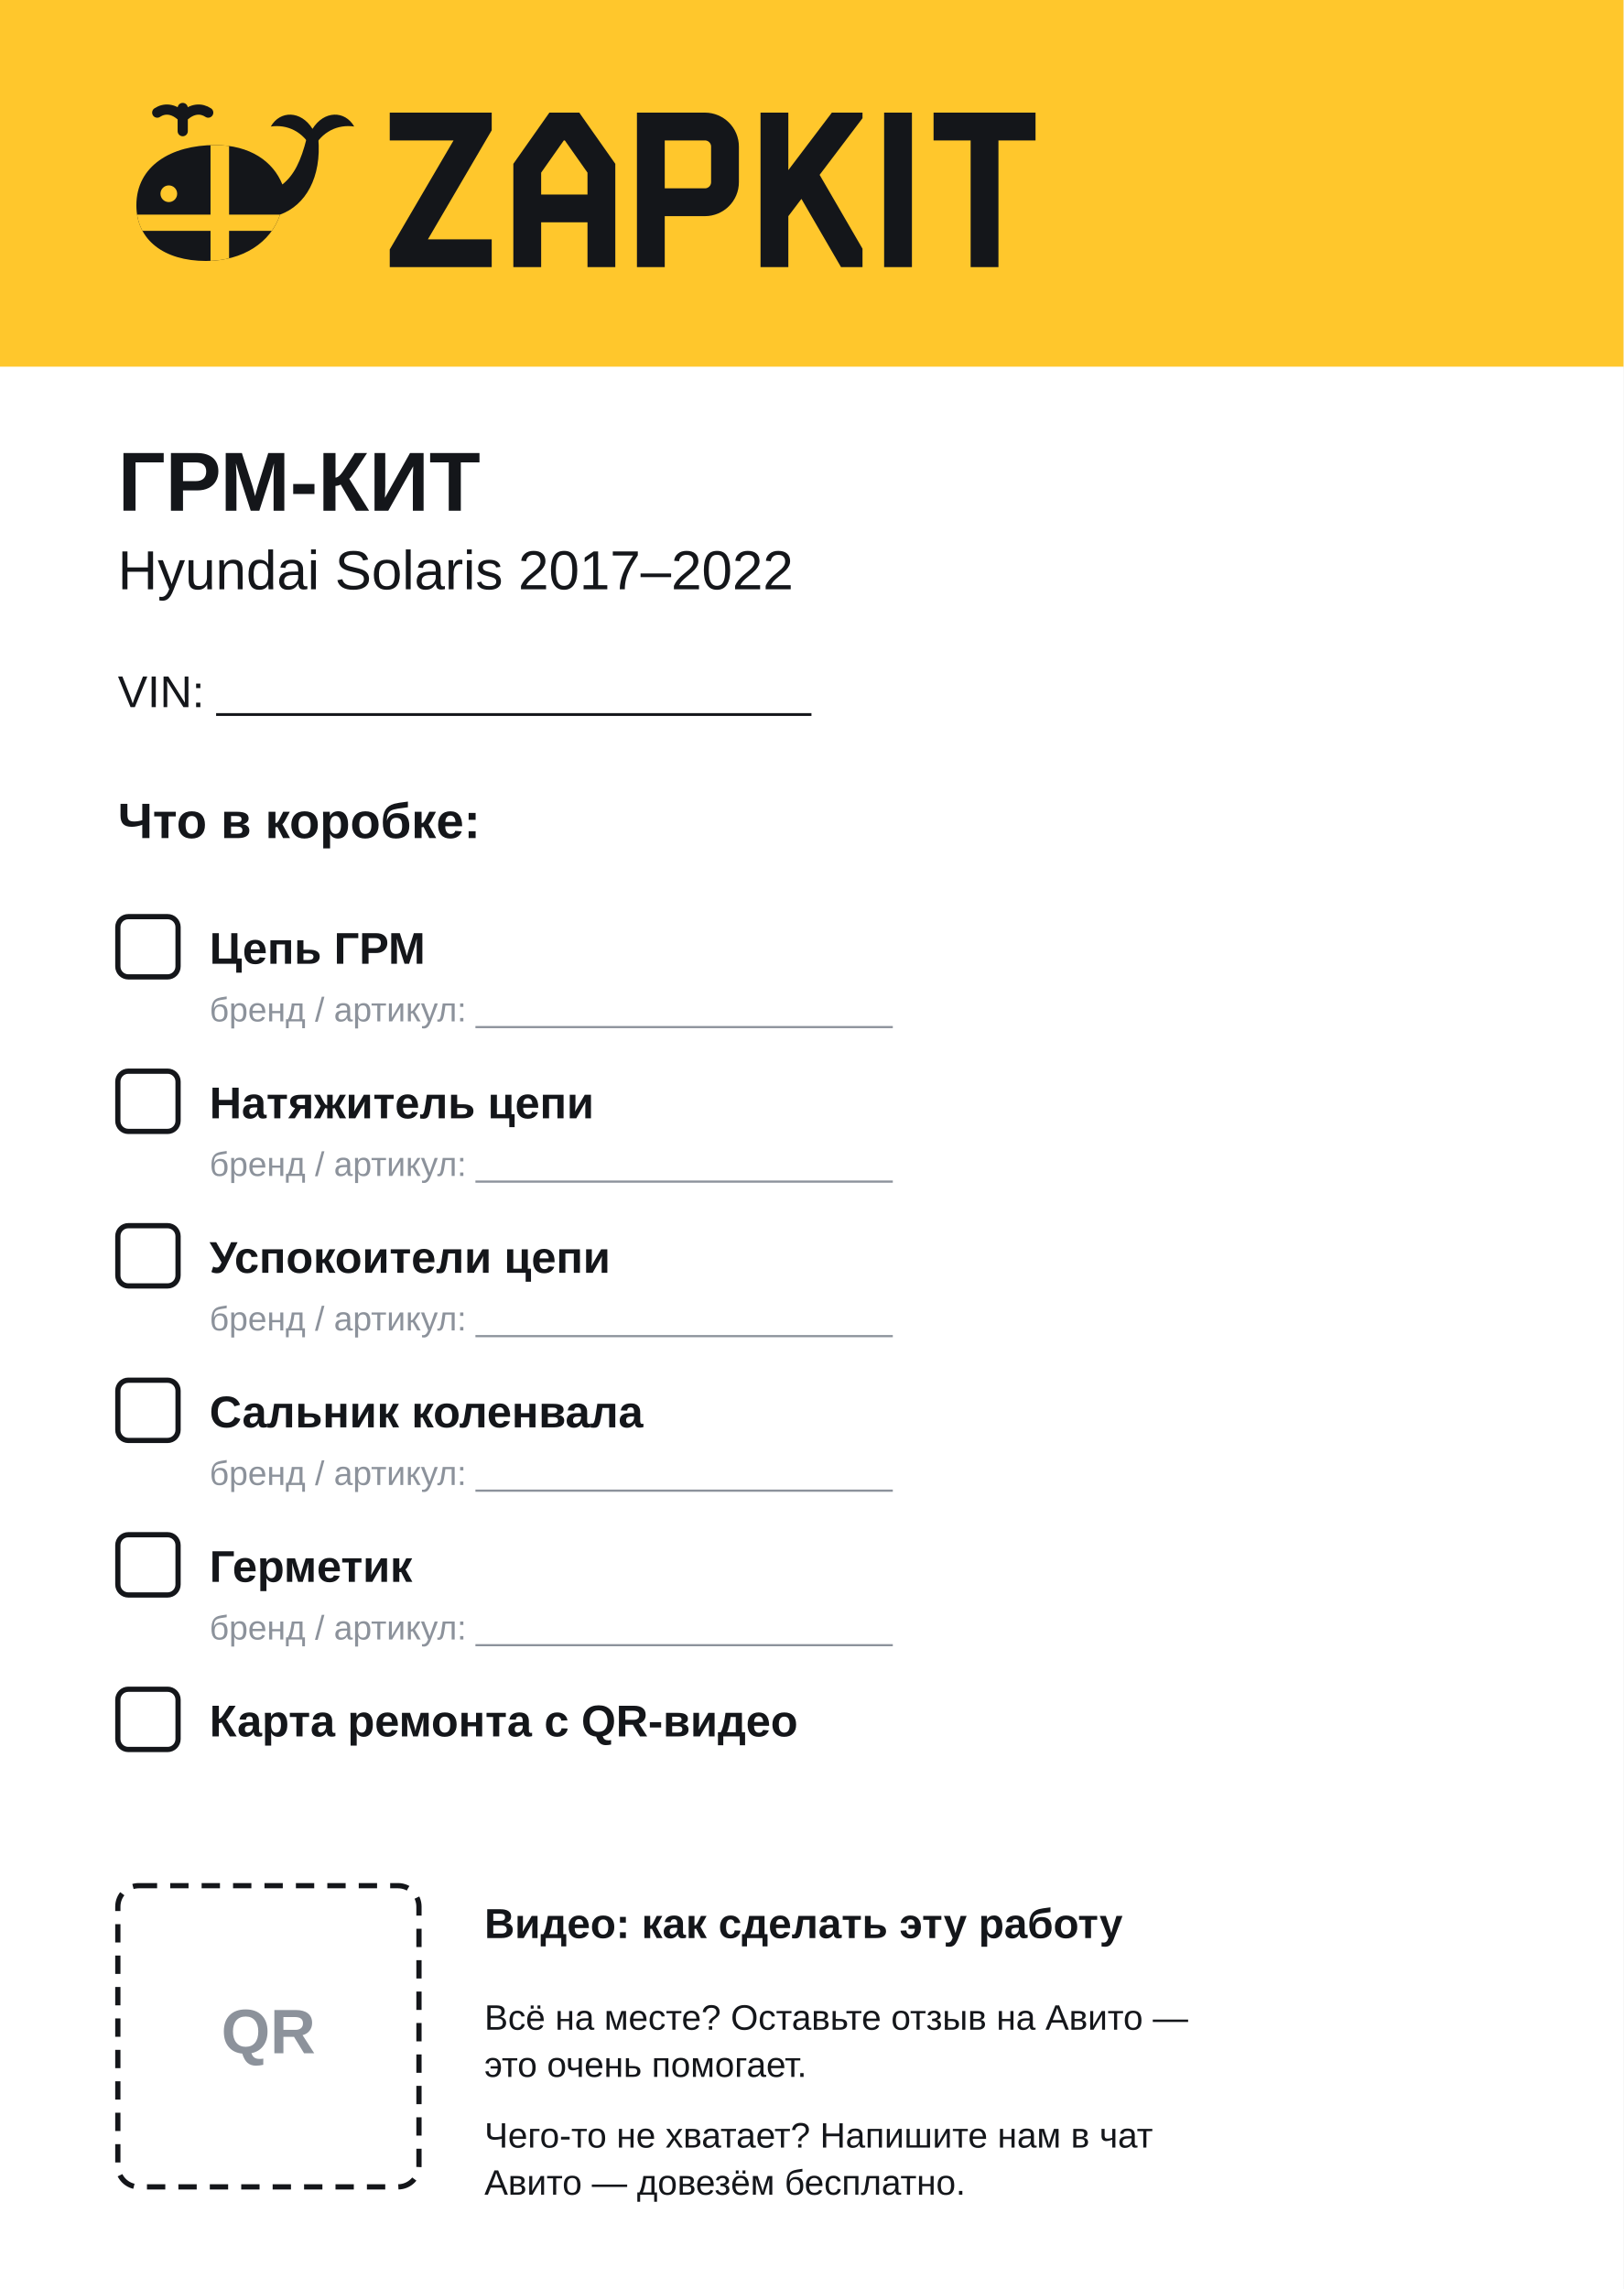
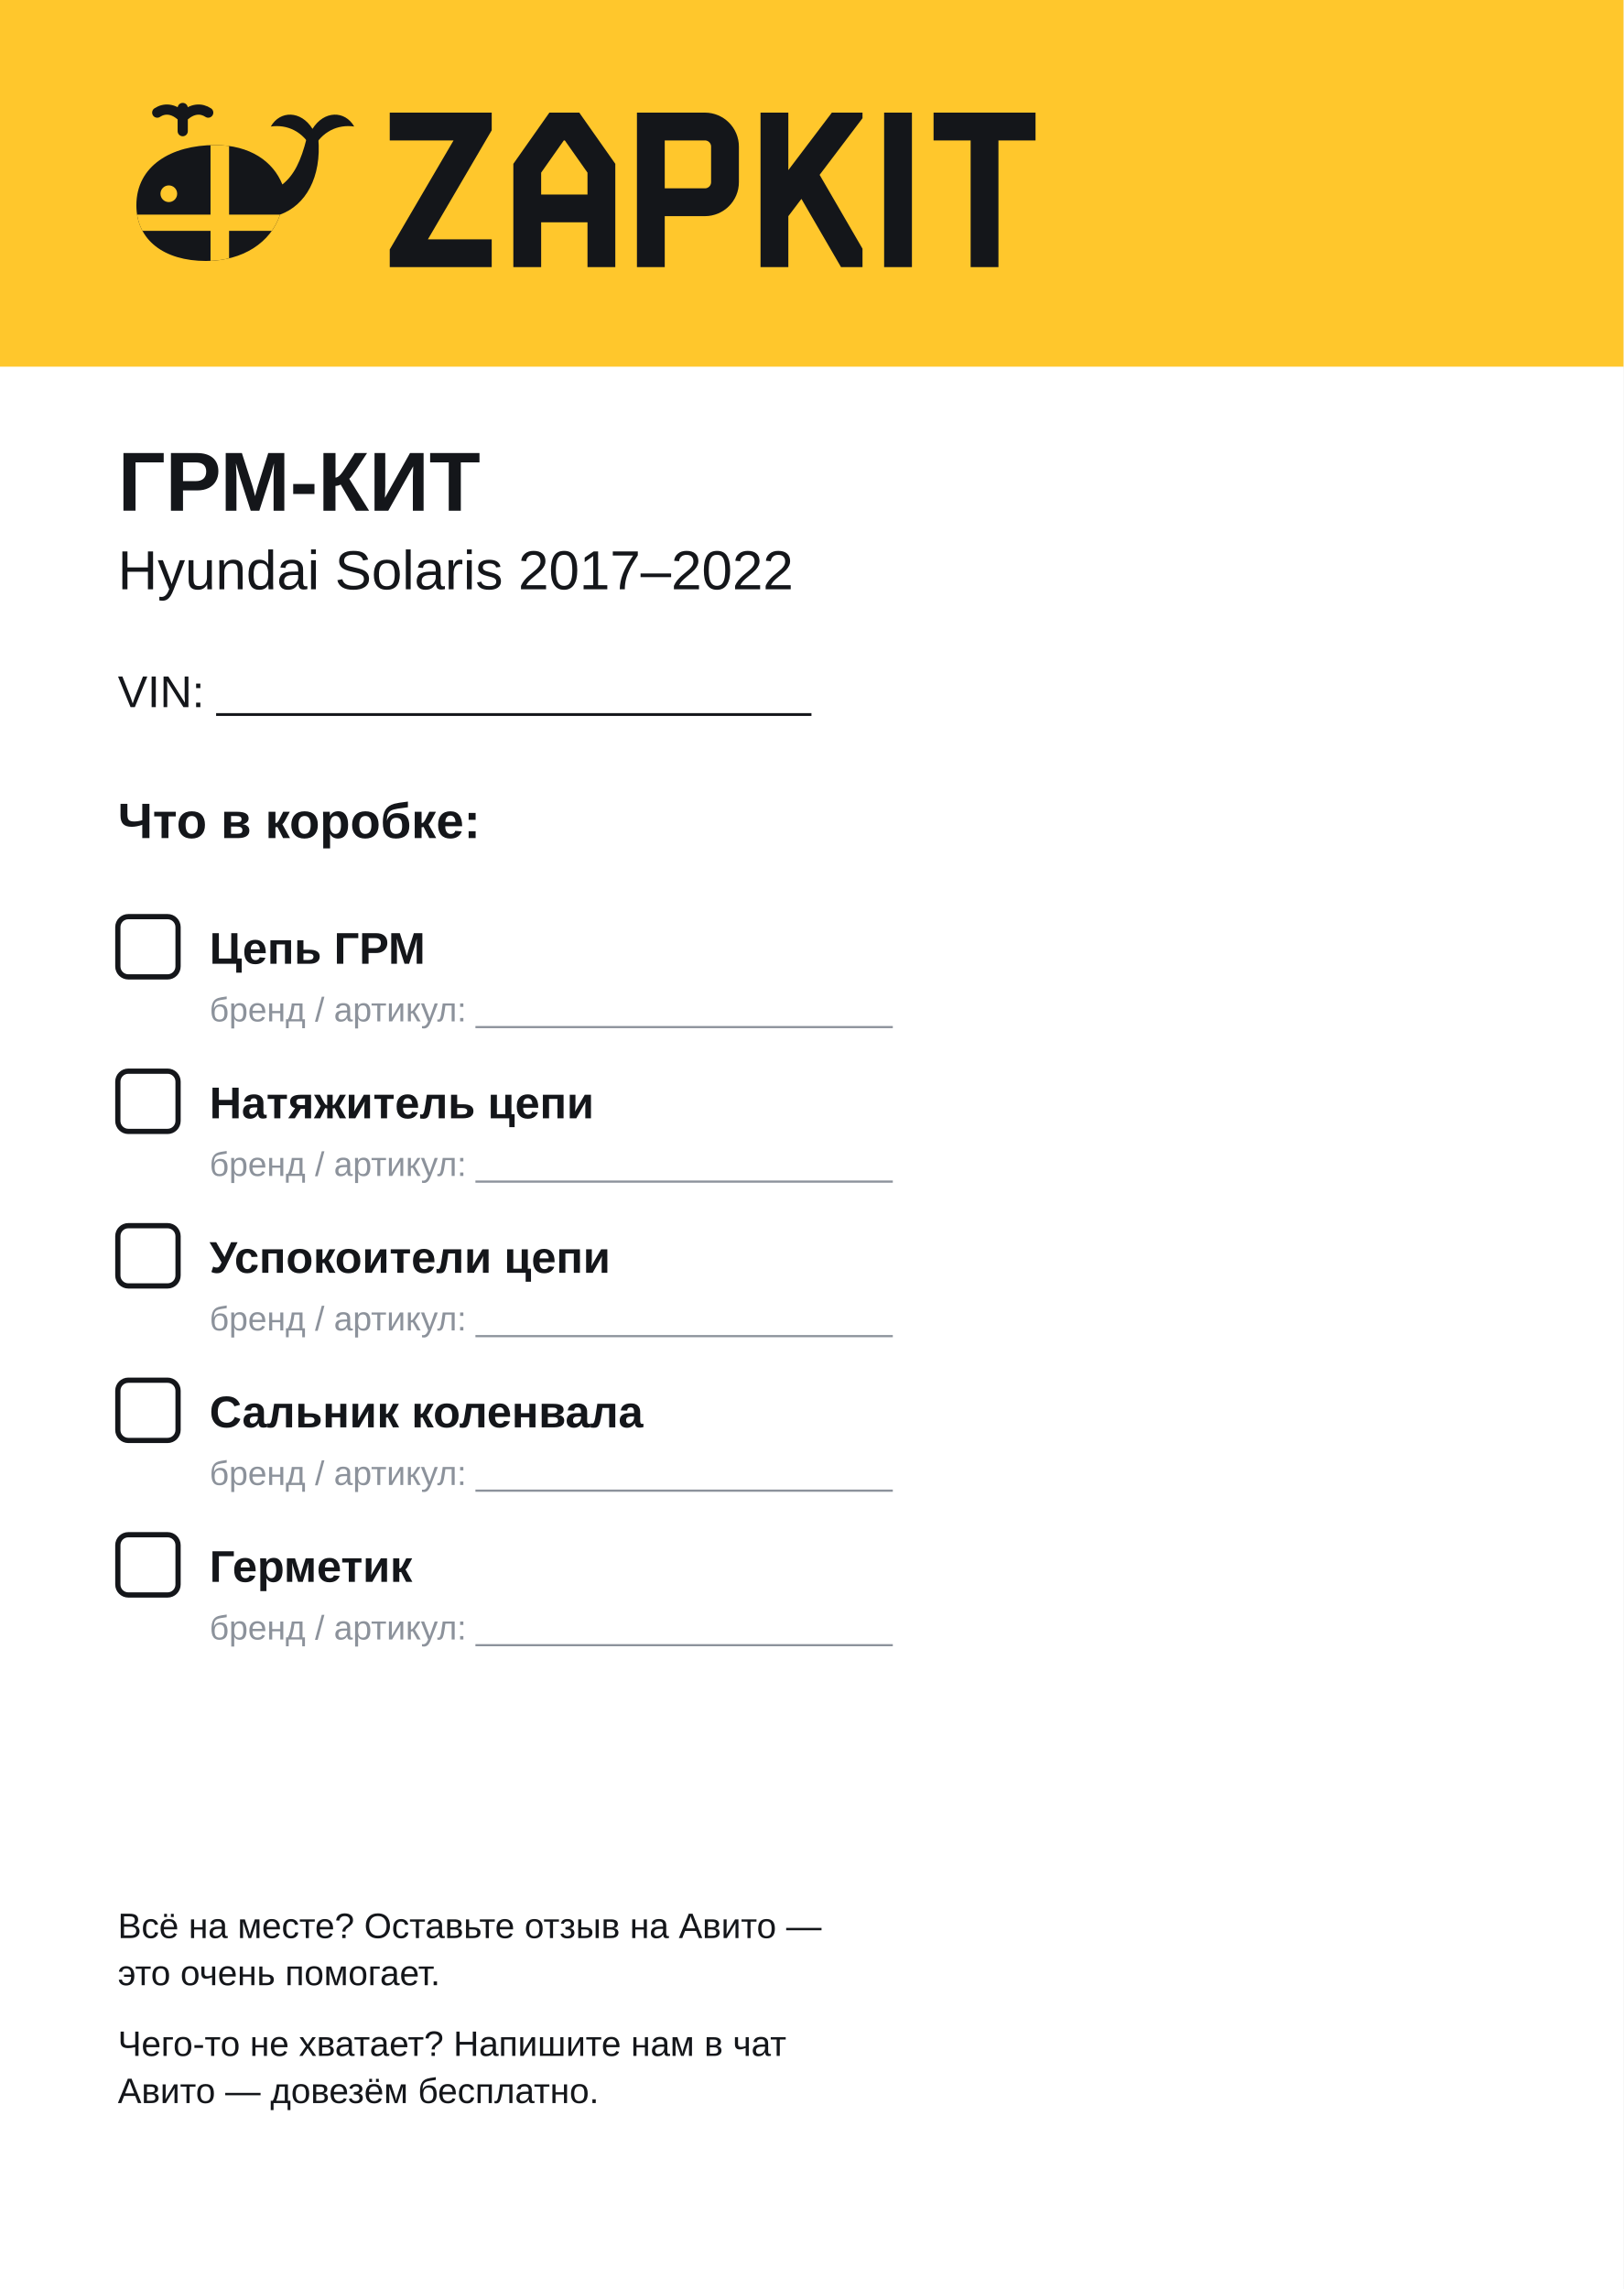
<svg xmlns="http://www.w3.org/2000/svg" viewBox="0 0 1240 1748" width="1240" height="1748" role="img" aria-label="ZAPKIT — карта ремонта: ГРМ-КИТ Hyundai Solaris 2017–2022">
  <rect width="1240" height="1748" fill="#FFFFFF" />
  <rect width="1240" height="280" fill="#FFC72C" />
  <g transform="translate(90 86) scale(1.18)">
    <g transform="translate(0 -30) scale(1.5)">
      <defs>
        <clipPath id="wb-r15">
          <path d="M8,60 C8,43 23,34 42,34 C57,34 67,41 71,51 C76,47 79,41 81.5,31 L86.5,31 C88,48 81,60 70,64 C66,76 54,84 38,84 C20,84 8,75 8,60 Z" />
        </clipPath>
      </defs>
      <path fill="#14161A" d="M8,60 C8,43 23,34 42,34 C57,34 67,41 71,51 C76,47 79,41 81.5,31 L86.5,31 C88,48 81,60 70,64 C66,76 54,84 38,84 C20,84 8,75 8,60 Z" />
      <path fill="#14161A" d="M84,36 C80,28 73,25 66,26 C70,19 79,19 84,27 C89,19 98,19 102,26 C95,25 88,28 84,36 Z" />
      <g clip-path="url(#wb-r15)" fill="#FFC72C">
        <rect x="40" y="30" width="8" height="60" />
        <rect x="0" y="64" width="90" height="7" />
      </g>
      <circle cx="22" cy="55" r="3.6" fill="#FFC72C" />
      <path d="M28,28 V18 M28,22 C24,18 20,18 17,20 M28,22 C32,18 36,18 39,20" fill="none" stroke="#14161A" stroke-width="4.4" stroke-linecap="round" />
    </g>
    <g transform="translate(176 0)">
      <defs>
        <clipPath id="c66-r15">
          <rect width="66" height="100" />
        </clipPath>
        <clipPath id="c18-r15">
          <rect width="18" height="100" />
        </clipPath>
      </defs>
      <g transform="translate(0 0)">
        <path clip-path="url(#c66-r15)" d="M0,9 H57 L9,91 H66" fill="none" stroke="#14161A" stroke-width="18" stroke-linejoin="miter" stroke-miterlimit="10" />
      </g>
      <g transform="translate(80 0)">
        <path clip-path="url(#c66-r15)" d="M9,100 V36 L28,9 H38 L57,36 V100 M9,62 H57" fill="none" stroke="#14161A" stroke-width="18" stroke-linejoin="miter" stroke-miterlimit="10" />
      </g>
      <g transform="translate(160 0)">
        <path clip-path="url(#c66-r15)" d="M9,100 V9 H44 A13,13 0 0 1 57,22 V45 A13,13 0 0 1 44,58 H9" fill="none" stroke="#14161A" stroke-width="18" stroke-linejoin="miter" stroke-miterlimit="10" />
      </g>
      <g transform="translate(240 0)">
        <path clip-path="url(#c66-r15)" d="M9,0 V100 M9,64 L62,-6 M30,44 L66,106" fill="none" stroke="#14161A" stroke-width="18" stroke-linejoin="miter" stroke-miterlimit="10" />
      </g>
      <g transform="translate(320 0)">
        <path clip-path="url(#c18-r15)" d="M9,0 V100" fill="none" stroke="#14161A" stroke-width="18" stroke-linejoin="miter" stroke-miterlimit="10" />
      </g>
      <g transform="translate(352 0)">
        <path clip-path="url(#c66-r15)" d="M0,9 H66 M33,9 V100" fill="none" stroke="#14161A" stroke-width="18" stroke-linejoin="miter" stroke-miterlimit="10" />
      </g>
    </g>
  </g>
  <text x="90" y="390" font-family="'Liberation Sans', Arial, Helvetica, sans-serif" font-size="64" font-weight="700" fill="#14161A" text-anchor="start">ГРМ-КИТ</text>
  <text x="90" y="450" font-family="'Liberation Sans', Arial, Helvetica, sans-serif" font-size="42" font-weight="400" fill="#14161A" text-anchor="start">Hyundai Solaris 2017–2022</text>
  <text x="90" y="540" font-family="'Liberation Sans', Arial, Helvetica, sans-serif" font-size="34" font-weight="400" fill="#14161A" text-anchor="start">VIN: ________________________</text>
  <text x="90" y="640" font-family="'Liberation Sans', Arial, Helvetica, sans-serif" font-size="38" font-weight="700" fill="#14161A" text-anchor="start">Что в коробке:</text>
  <rect x="90" y="700" width="46" height="46" rx="8" fill="none" stroke="#14161A" stroke-width="4" />
  <text x="160" y="736" font-family="'Liberation Sans', Arial, Helvetica, sans-serif" font-size="34" font-weight="700" fill="#14161A" text-anchor="start">Цепь ГРМ</text>
  <text x="160" y="780" font-family="'Liberation Sans', Arial, Helvetica, sans-serif" font-size="26" font-weight="400" fill="#8C929B" text-anchor="start">бренд / артикул: ______________________</text>
  <rect x="90" y="818" width="46" height="46" rx="8" fill="none" stroke="#14161A" stroke-width="4" />
  <text x="160" y="854" font-family="'Liberation Sans', Arial, Helvetica, sans-serif" font-size="34" font-weight="700" fill="#14161A" text-anchor="start">Натяжитель цепи</text>
  <text x="160" y="898" font-family="'Liberation Sans', Arial, Helvetica, sans-serif" font-size="26" font-weight="400" fill="#8C929B" text-anchor="start">бренд / артикул: ______________________</text>
  <rect x="90" y="936" width="46" height="46" rx="8" fill="none" stroke="#14161A" stroke-width="4" />
  <text x="160" y="972" font-family="'Liberation Sans', Arial, Helvetica, sans-serif" font-size="34" font-weight="700" fill="#14161A" text-anchor="start">Успокоители цепи</text>
  <text x="160" y="1016" font-family="'Liberation Sans', Arial, Helvetica, sans-serif" font-size="26" font-weight="400" fill="#8C929B" text-anchor="start">бренд / артикул: ______________________</text>
  <rect x="90" y="1054" width="46" height="46" rx="8" fill="none" stroke="#14161A" stroke-width="4" />
  <text x="160" y="1090" font-family="'Liberation Sans', Arial, Helvetica, sans-serif" font-size="34" font-weight="700" fill="#14161A" text-anchor="start">Сальник коленвала</text>
  <text x="160" y="1134" font-family="'Liberation Sans', Arial, Helvetica, sans-serif" font-size="26" font-weight="400" fill="#8C929B" text-anchor="start">бренд / артикул: ______________________</text>
  <rect x="90" y="1172" width="46" height="46" rx="8" fill="none" stroke="#14161A" stroke-width="4" />
  <text x="160" y="1208" font-family="'Liberation Sans', Arial, Helvetica, sans-serif" font-size="34" font-weight="700" fill="#14161A" text-anchor="start">Герметик</text>
  <text x="160" y="1252" font-family="'Liberation Sans', Arial, Helvetica, sans-serif" font-size="26" font-weight="400" fill="#8C929B" text-anchor="start">бренд / артикул: ______________________</text>
-   <rect x="90" y="1290" width="46" height="46" rx="8" fill="none" stroke="#14161A" stroke-width="4" />
-   <text x="160" y="1326" font-family="'Liberation Sans', Arial, Helvetica, sans-serif" font-size="34" font-weight="700" fill="#14161A" text-anchor="start">Карта ремонта с QR-видео</text>
-   <rect x="90" y="1440" width="230" height="230" rx="16" fill="none" stroke="#14161A" stroke-width="4" stroke-dasharray="14 10" />
-   <text x="205" y="1568" font-family="'Liberation Sans', Arial, Helvetica, sans-serif" font-size="48" font-weight="700" fill="#8C929B" text-anchor="middle">QR</text>
-   <text x="370" y="1480" font-family="'Liberation Sans', Arial, Helvetica, sans-serif" font-size="32" font-weight="700" fill="#14161A" text-anchor="start">Видео: как сделать эту работу</text>
-   <text x="370" y="1550" font-family="'Liberation Sans', Arial, Helvetica, sans-serif" font-size="27" font-weight="400" fill="#14161A" text-anchor="start">Всё на месте? Оставьте отзыв на Авито —</text>
-   <text x="370" y="1586" font-family="'Liberation Sans', Arial, Helvetica, sans-serif" font-size="27" font-weight="400" fill="#14161A" text-anchor="start">это очень помогает.</text>
-   <text x="370" y="1640" font-family="'Liberation Sans', Arial, Helvetica, sans-serif" font-size="27" font-weight="400" fill="#14161A" text-anchor="start">Чего-то не хватает? Напишите нам в чат</text>
-   <text x="370" y="1676" font-family="'Liberation Sans', Arial, Helvetica, sans-serif" font-size="27" font-weight="400" fill="#14161A" text-anchor="start">Авито — довезём бесплатно.</text>
+   <text x="90" y="1480" font-family="'Liberation Sans', Arial, Helvetica, sans-serif" font-size="27" font-weight="400" fill="#14161A" text-anchor="start">Всё на месте? Оставьте отзыв на Авито —</text>
+   <text x="90" y="1516" font-family="'Liberation Sans', Arial, Helvetica, sans-serif" font-size="27" font-weight="400" fill="#14161A" text-anchor="start">это очень помогает.</text>
+   <text x="90" y="1570" font-family="'Liberation Sans', Arial, Helvetica, sans-serif" font-size="27" font-weight="400" fill="#14161A" text-anchor="start">Чего-то не хватает? Напишите нам в чат</text>
+   <text x="90" y="1606" font-family="'Liberation Sans', Arial, Helvetica, sans-serif" font-size="27" font-weight="400" fill="#14161A" text-anchor="start">Авито — довезём бесплатно.</text>
</svg>
